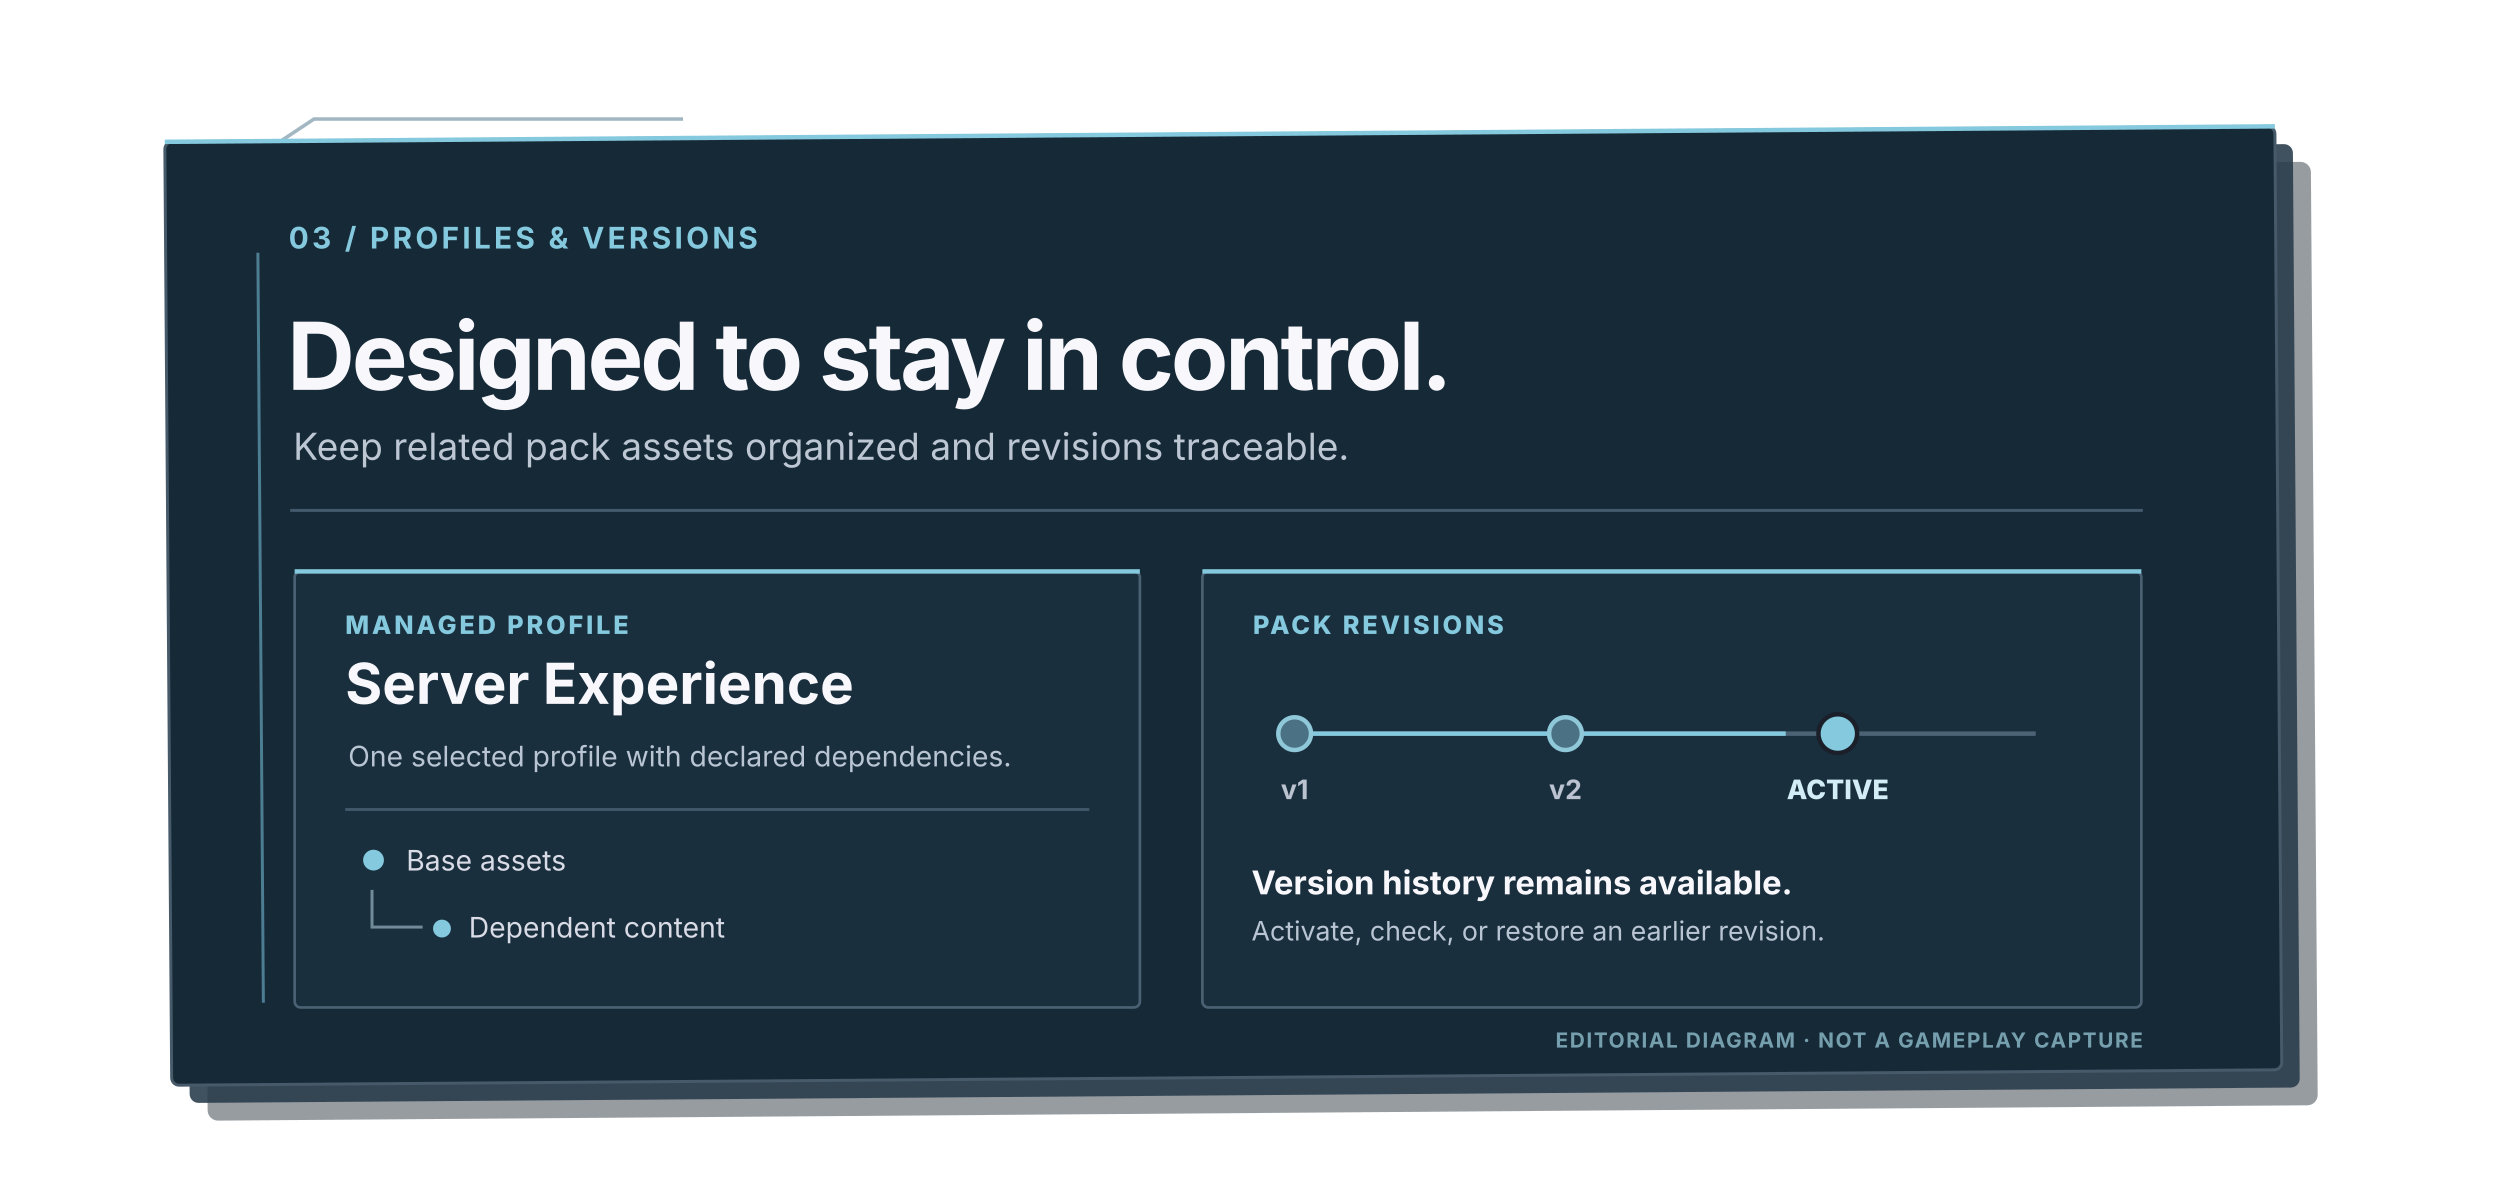
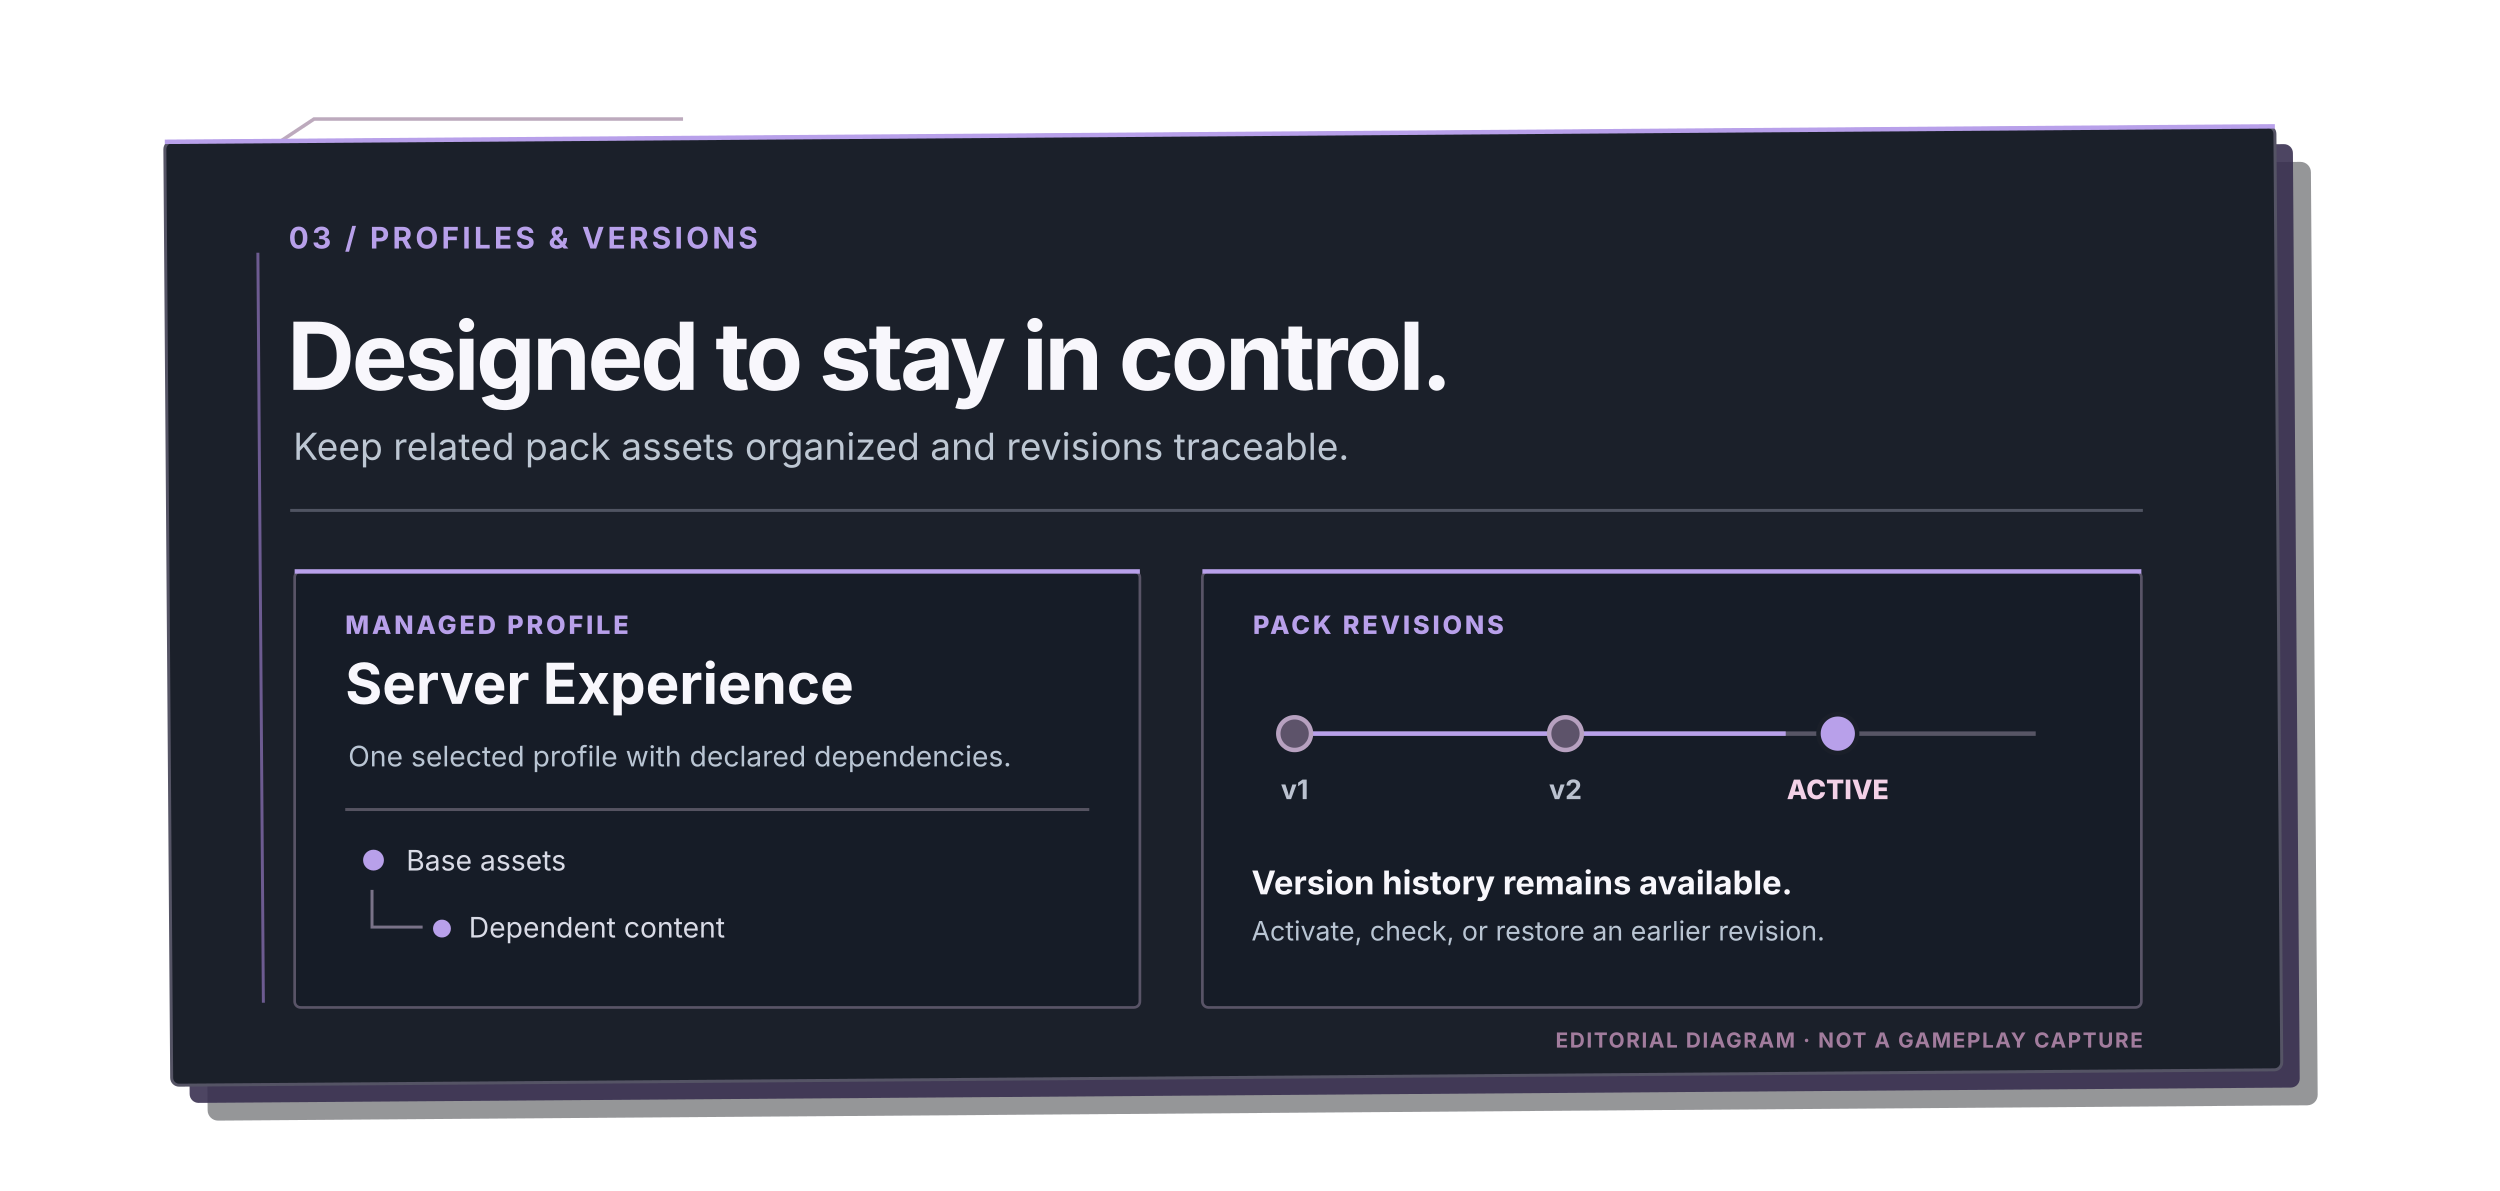
<svg xmlns="http://www.w3.org/2000/svg" width="1680" height="800" viewBox="0 0 1680 800" role="img" aria-label="Designed to stay in control.. Keep related pack assets organized and revisions traceable.">
-   <path d="M134 131L211 80H459" stroke="#456F85" stroke-width="2.4" fill="none" opacity=".5" />
+   <path d="M134 131L211 80H459" stroke="#7B567C" stroke-width="2.4" fill="none" opacity=".5" />
  <g transform="rotate(-.42 835 400)">
-     <rect x="137" y="114" width="1418" height="634" rx="7" fill="#06141E" opacity=".42" />
-     <rect x="125" y="102" width="1418" height="634" rx="6" fill="#273B4A" opacity=".88" />
-     <rect x="113" y="90" width="1418" height="634" rx="5" fill="#162937" stroke="#465A6A" stroke-width="2" />
-     <path d="M113 90H1531" stroke="#84C9DD" stroke-width="3" />
-     <path d="M175 165V669" stroke="#619EB5" stroke-width="2" opacity=".72" />
+     <rect x="137" y="114" width="1418" height="634" rx="7" fill="#02040A" opacity=".42" />
+     <rect x="125" y="102" width="1418" height="634" rx="6" fill="#352C4D" opacity=".88" />
+     <rect x="113" y="90" width="1418" height="634" rx="5" fill="#1B202A" stroke="#555465" stroke-width="2" />
+     <path d="M113 90H1531" stroke="#B8A0EA" stroke-width="3" />
+     <path d="M175 165V669" stroke="#8C72B8" stroke-width="2" opacity=".72" />
  </g>
  <g font-family="Inter,Arial,Helvetica,sans-serif">
-     <text x="194" y="167" font-size="20" font-weight="750" letter-spacing="2.2" fill="#84C9DD">03 / PROFILES &amp; VERSIONS</text>
+     <text x="194" y="167" font-size="20" font-weight="750" letter-spacing="2.2" fill="#B8A0EA">03 / PROFILES &amp; VERSIONS</text>
    <text x="193" y="262" font-size="63" font-weight="745" letter-spacing="-2.1" fill="#F8F7FC">Designed to stay in control.</text>
    <text x="197" y="309" font-size="25" fill="#BDC7D3">Keep related pack assets organized and revisions traceable.</text>
-     <path d="M195 343H1440" stroke="#43596C" stroke-width="2" />
-     <rect x="198" y="384" width="568" height="293" rx="4" fill="#192F3D" stroke="#4A6173" stroke-width="1.8" />
-     <path d="M198 384H766" stroke="#84C9DD" stroke-width="3" />
-     <text x="232" y="426" fill="#84C9DD" font-size="17" font-weight="755" letter-spacing="1.9">MANAGED PROFILE</text>
+     <path d="M195 343H1440" stroke="#505462" stroke-width="2" />
+     <rect x="198" y="384" width="568" height="293" rx="4" fill="#161C27" stroke="#595467" stroke-width="1.8" />
+     <path d="M198 384H766" stroke="#B8A0EA" stroke-width="3" />
+     <text x="232" y="426" fill="#B8A0EA" font-size="17" font-weight="755" letter-spacing="1.9">MANAGED PROFILE</text>
    <text x="232" y="473" fill="#F8F7FC" font-size="38" font-weight="730">Server Experience</text>
    <text x="234" y="515" fill="#B9C5D3" font-size="19">One selected profile with declared dependencies.</text>
-     <path d="M232 544H732" stroke="#405769" stroke-width="2" />
-     <circle cx="251" cy="578" r="7" fill="#84C9DD" />
+     <path d="M232 544H732" stroke="#555361" stroke-width="2" />
+     <circle cx="251" cy="578" r="7" fill="#B8A0EA" />
    <text x="273" y="585" fill="#D9DBE6" font-size="19">Base assets</text>
-     <path d="M250 598V623H284" stroke="#718B9A" stroke-width="2" fill="none" />
-     <circle cx="297" cy="624" r="6" fill="#84C9DD" />
+     <path d="M250 598V623H284" stroke="#797288" stroke-width="2" fill="none" />
+     <circle cx="297" cy="624" r="6" fill="#B8A0EA" />
    <text x="315" y="630" fill="#D9DBE6" font-size="19">Dependent content</text>
    <g>
-       <rect x="808" y="384" width="631" height="293" rx="4" fill="#192F3D" stroke="#4A6173" stroke-width="1.8" />
-       <path d="M808 384H1439" stroke="#84C9DD" stroke-width="3" />
-       <text x="842" y="426" fill="#84C9DD" font-size="17" font-weight="755" letter-spacing="1.9">PACK REVISIONS</text>
-       <path d="M870 493H1368" stroke="#4B6374" stroke-width="3" />
-       <path d="M870 493H1200" stroke="#84C9DD" stroke-width="3" />
-       <circle cx="870" cy="493" r="11" fill="#4B7184" stroke="#8FC8D9" stroke-width="3" />
-       <circle cx="1052" cy="493" r="11" fill="#4B7184" stroke="#8FC8D9" stroke-width="3" />
-       <circle cx="1235" cy="493" r="13" fill="#84C9DD" stroke="#1A1F29" stroke-width="3" />
+       <rect x="808" y="384" width="631" height="293" rx="4" fill="#161C27" stroke="#595467" stroke-width="1.8" />
+       <path d="M808 384H1439" stroke="#B8A0EA" stroke-width="3" />
+       <text x="842" y="426" fill="#B8A0EA" font-size="17" font-weight="755" letter-spacing="1.9">PACK REVISIONS</text>
+       <path d="M870 493H1368" stroke="#575565" stroke-width="3" />
+       <path d="M870 493H1200" stroke="#B8A0EA" stroke-width="3" />
+       <circle cx="870" cy="493" r="11" fill="#5D536A" stroke="#B7A1C0" stroke-width="3" />
+       <circle cx="1052" cy="493" r="11" fill="#5D536A" stroke="#B7A1C0" stroke-width="3" />
+       <circle cx="1235" cy="493" r="13" fill="#B8A0EA" stroke="#1A1F29" stroke-width="3" />
      <text x="870" y="537" text-anchor="middle" fill="#BBC2D0" font-size="18" font-weight="700">v1</text>
      <text x="1052" y="537" text-anchor="middle" fill="#BBC2D0" font-size="18" font-weight="700">v2</text>
-       <text x="1235" y="537" text-anchor="middle" fill="#D3EDF6" font-size="18" font-weight="760">ACTIVE</text>
+       <text x="1235" y="537" text-anchor="middle" fill="#F3D1E7" font-size="18" font-weight="760">ACTIVE</text>
      <text x="841" y="601" fill="#F8F7FC" font-size="22" font-weight="735">Version history remains available.</text>
      <text x="841" y="632" fill="#B9C5D3" font-size="18">Activate, check, or restore an earlier revision.</text>
    </g>
-     <text x="1440" y="704" text-anchor="end" font-size="14" font-weight="680" letter-spacing="1.05" fill="#769FAE">EDITORIAL DIAGRAM · NOT A GAMEPLAY CAPTURE</text>
+     <text x="1440" y="704" text-anchor="end" font-size="14" font-weight="680" letter-spacing="1.05" fill="#A27C9D">EDITORIAL DIAGRAM · NOT A GAMEPLAY CAPTURE</text>
  </g>
</svg>
